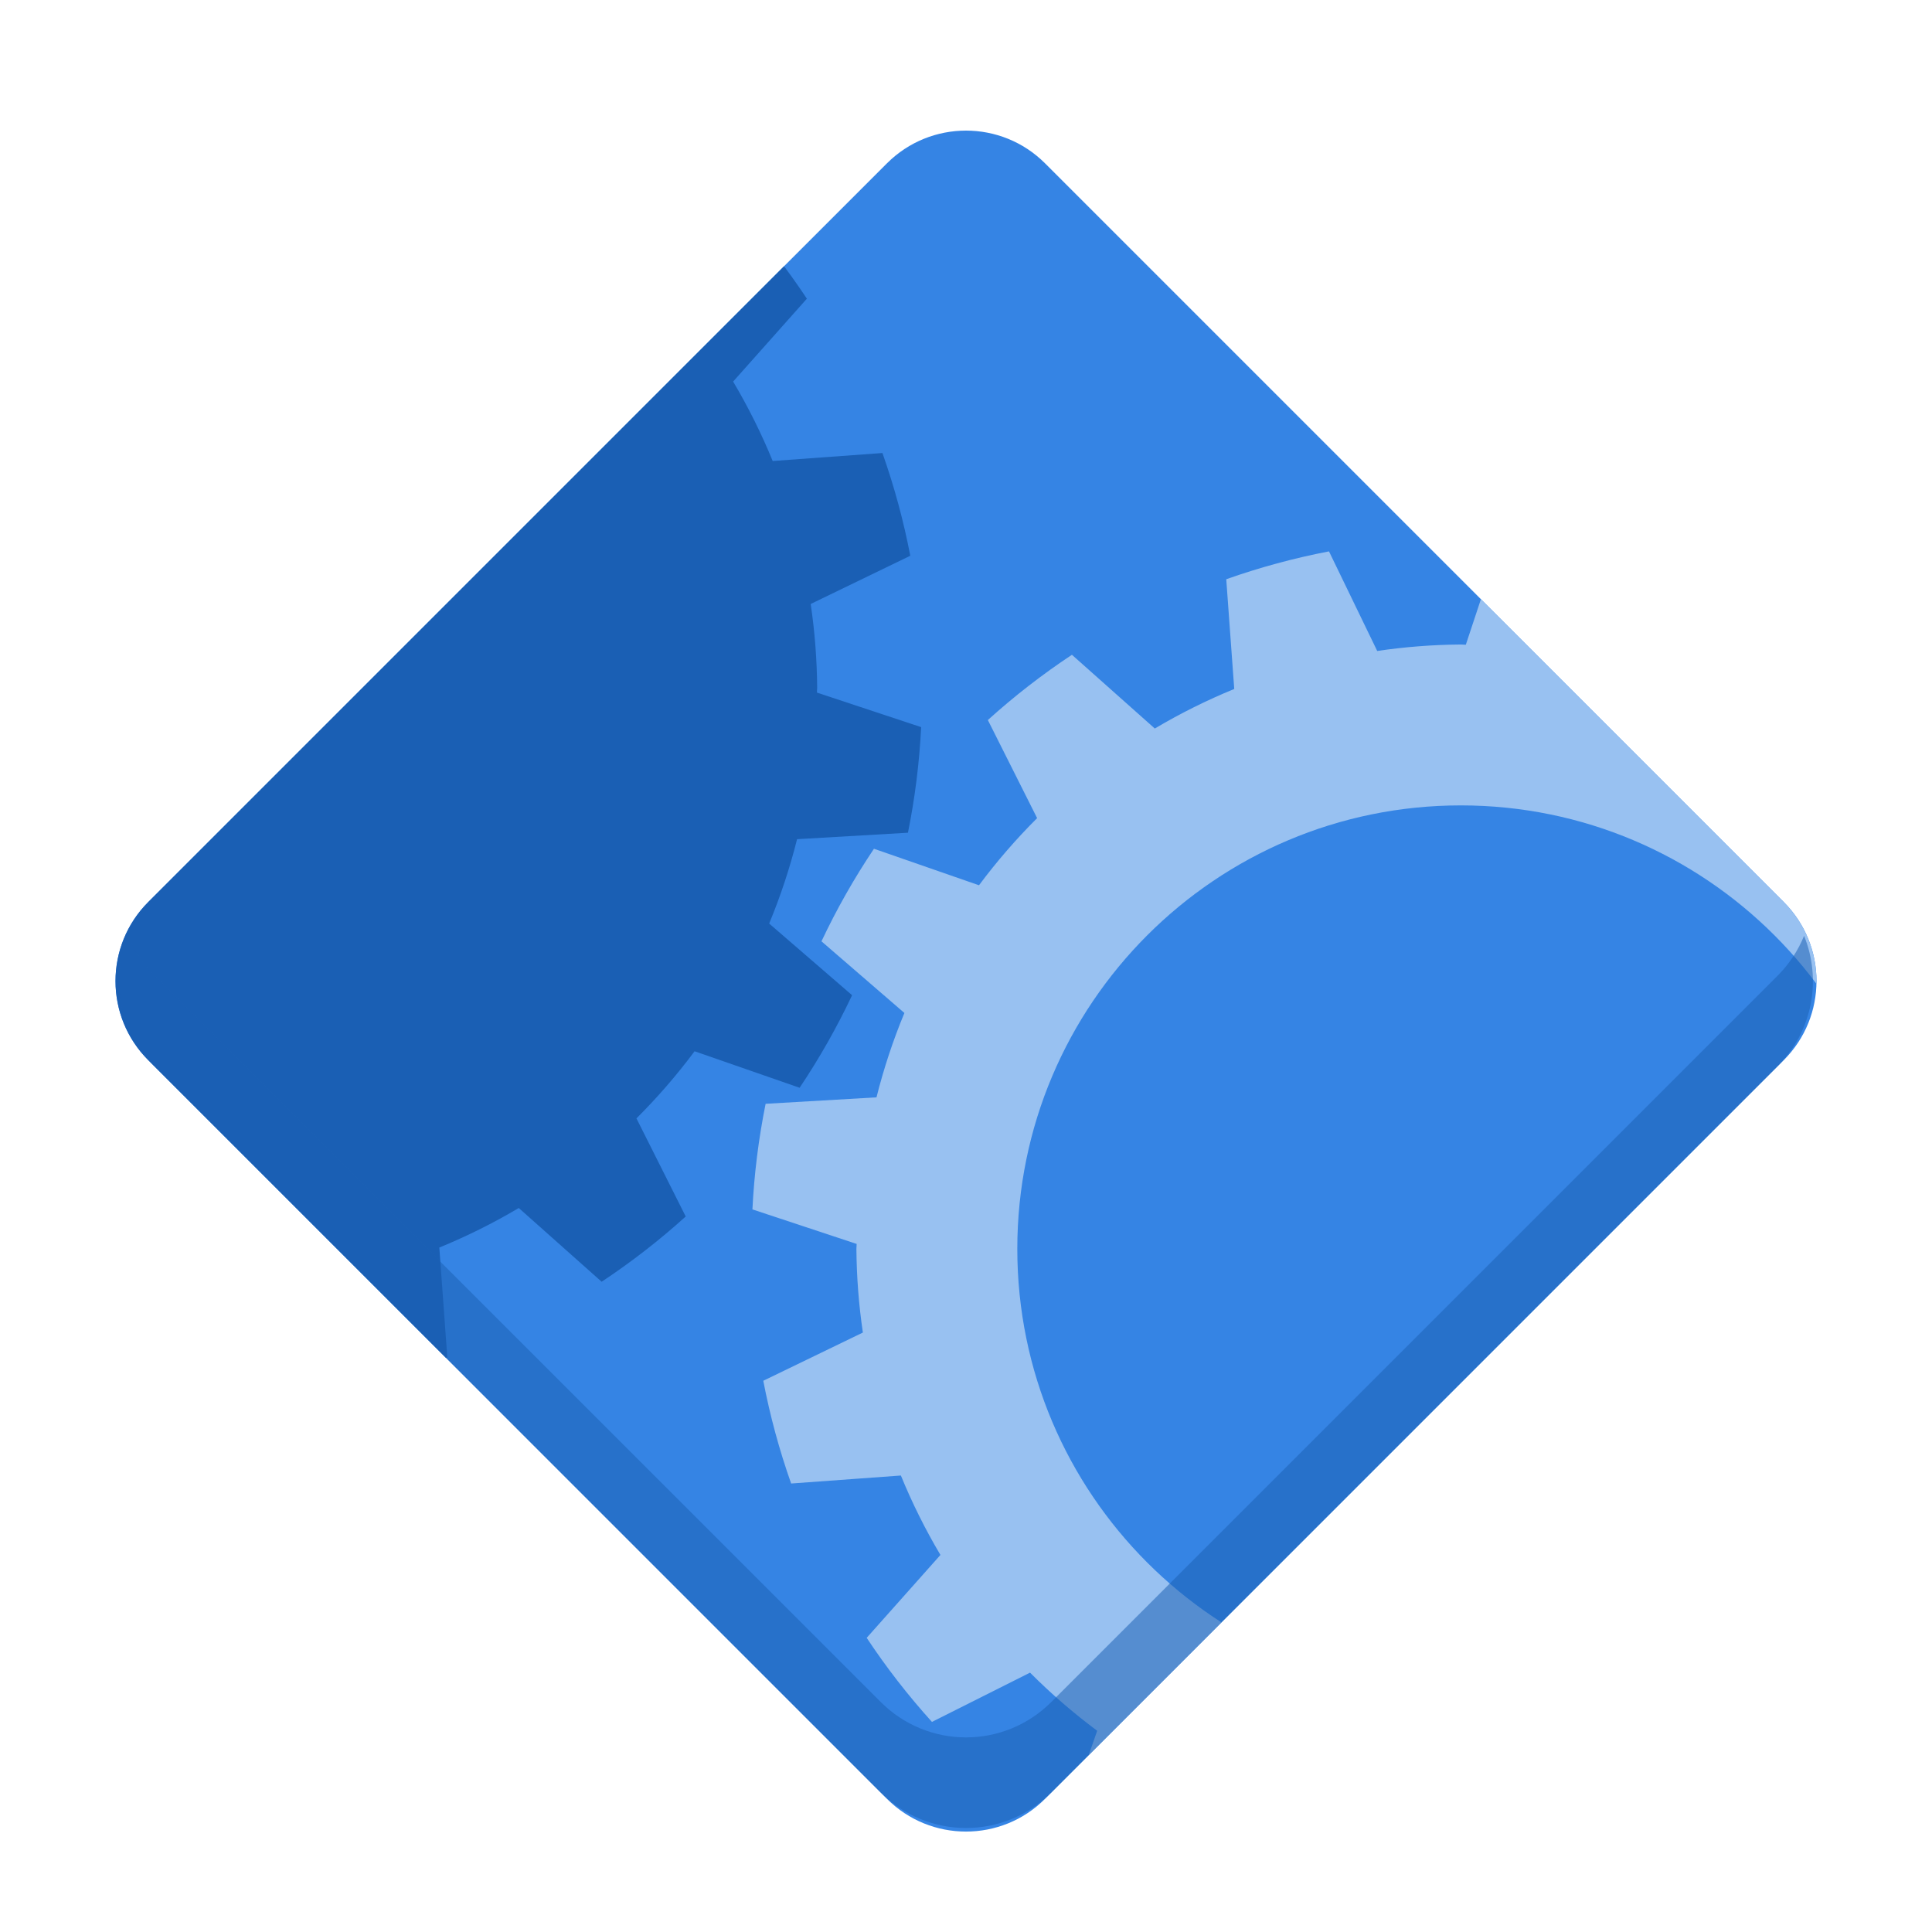
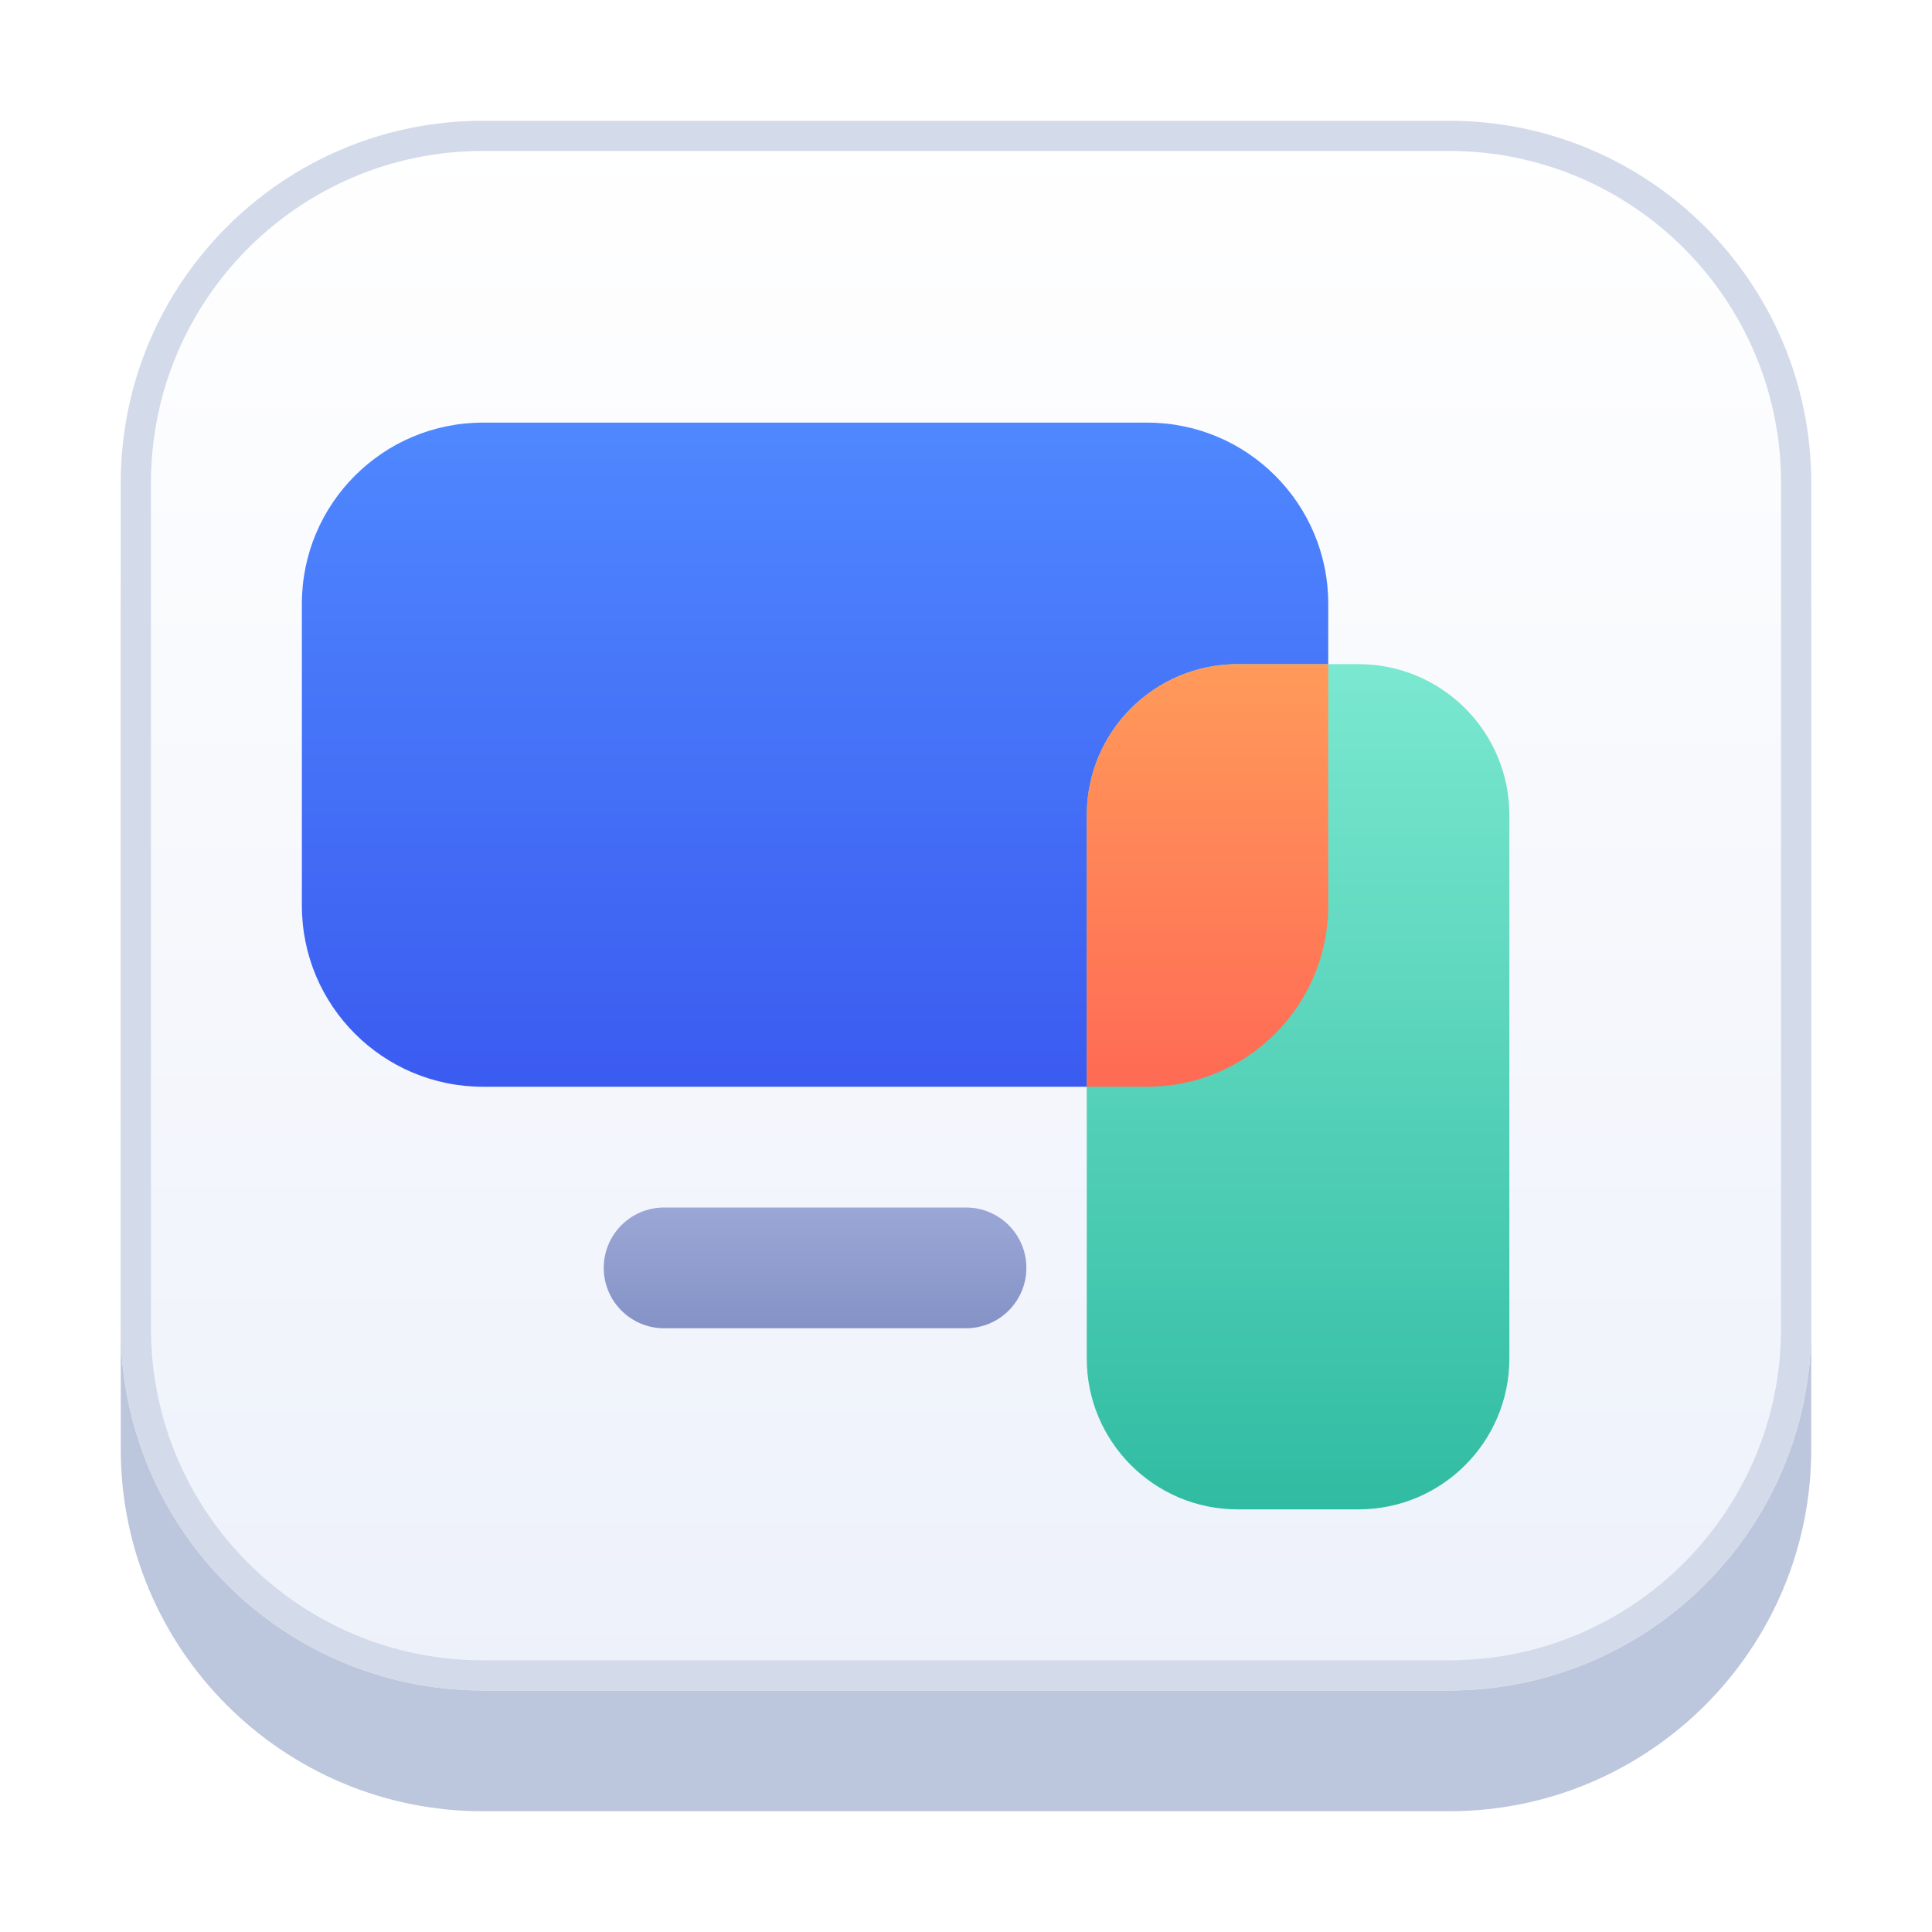
- <svg xmlns="http://www.w3.org/2000/svg" width="33.75mm" height="33.75mm" viewBox="0 0 33.75 33.75" version="1.1" id="svg974">
-   <defs id="defs968">
-     <clipPath clipPathUnits="userSpaceOnUse" id="clipPath18689">
-       <rect clip-path="none" transform="rotate(45)" ry="32" rx="32" y="123.999" x="486.037" height="362.943" width="362.943" id="rect18691" style="display:inline;opacity:1;vector-effect:none;fill:#4a86cf;fill-opacity:1;stroke:none;stroke-width:26.067;stroke-linecap:butt;stroke-linejoin:miter;stroke-miterlimit:4;stroke-dasharray:none;stroke-dashoffset:0;stroke-opacity:1;marker:none;marker-start:none;marker-mid:none;marker-end:none;paint-order:normal;enable-background:new" />
-     </clipPath>
-     <clipPath clipPathUnits="userSpaceOnUse" id="clipPath18689-3">
-       <rect clip-path="none" transform="rotate(45)" ry="32" rx="32" y="123.999" x="486.037" height="362.943" width="362.943" id="rect18691-6" style="display:inline;opacity:1;vector-effect:none;fill:#4a86cf;fill-opacity:1;stroke:none;stroke-width:26.067;stroke-linecap:butt;stroke-linejoin:miter;stroke-miterlimit:4;stroke-dasharray:none;stroke-dashoffset:0;stroke-opacity:1;marker:none;marker-start:none;marker-mid:none;marker-end:none;paint-order:normal;enable-background:new" />
-     </clipPath>
+ <svg xmlns="http://www.w3.org/2000/svg" width="128" height="128" viewBox="0 0 128 128">
+   <defs>
+     <linearGradient id="face" x1="0" y1="8" x2="0" y2="112" gradientUnits="userSpaceOnUse">
+       <stop offset="0" stop-color="#FFFFFF" />
+       <stop offset="1" stop-color="#EDF1FA" />
+     </linearGradient>
+     <linearGradient id="g0" x1="0" y1="28" x2="0" y2="72" gradientUnits="userSpaceOnUse">
+       <stop offset="0" stop-color="#4F88FF" />
+       <stop offset="1" stop-color="#3B5BF0" />
+     </linearGradient>
+     <linearGradient id="g1" x1="0" y1="80" x2="0" y2="88" gradientUnits="userSpaceOnUse">
+       <stop offset="0" stop-color="#9AA7D6" />
+       <stop offset="1" stop-color="#8592C6" />
+     </linearGradient>
+     <linearGradient id="g2" x1="0" y1="44" x2="0" y2="100" gradientUnits="userSpaceOnUse">
+       <stop offset="0" stop-color="#7BE8D0" />
+       <stop offset="1" stop-color="#30BCA2" />
+     </linearGradient>
+     <linearGradient id="g3" x1="0" y1="44" x2="0" y2="72" gradientUnits="userSpaceOnUse">
+       <stop offset="0" stop-color="#FF9A5A" />
+       <stop offset="1" stop-color="#FF6A55" />
+     </linearGradient>
  </defs>
-   <g id="layer1" transform="translate(-61.81982,-103.944)">
-     <g transform="matrix(0.2636723,0,0,0.2636723,61.81982,-529.397)" style="display:inline;stroke-width:0.25;enable-background:new" id="g1836">
-       <g transform="matrix(0.25,0,0,0.25,0,2295)" id="g18818" style="stroke-width:0.25">
-         <g style="stroke-width:0.27" transform="matrix(0.9260519,0,0,0.9260519,18.93073,50.87633)" id="g18590">
-           <g style="stroke-width:0.27" id="g18681" clip-path="url(#clipPath18689-3)">
-             <rect style="opacity:1;vector-effect:none;fill:#3584e4;fill-opacity:1;stroke:none;stroke-width:8.221;stroke-linecap:butt;stroke-linejoin:miter;stroke-miterlimit:4;stroke-dasharray:none;stroke-dashoffset:0;stroke-opacity:1;marker:none;marker-start:none;marker-mid:none;marker-end:none;paint-order:normal" id="rect18571" width="424" height="424" x="458.337" y="90.642" rx="10.092" ry="10.092" transform="matrix(0.6052817,0.6052817,-0.6052817,0.6052817,33.44063,99.07363)" clip-path="none" />
-             <circle style="opacity:1;vector-effect:none;fill:#f66151;fill-opacity:1;stroke:none;stroke-width:7.037;stroke-linecap:butt;stroke-linejoin:miter;stroke-miterlimit:4;stroke-dasharray:none;stroke-dashoffset:0;stroke-opacity:1;marker:none;marker-start:none;marker-mid:none;marker-end:none;paint-order:normal" id="path18706" cx="0" cy="0" r="0" transform="translate(0,-212)" />
-             <circle style="opacity:1;vector-effect:none;fill:#f66151;fill-opacity:1;stroke:none;stroke-width:7.037;stroke-linecap:butt;stroke-linejoin:miter;stroke-miterlimit:4;stroke-dasharray:none;stroke-dashoffset:0;stroke-opacity:1;marker:none;marker-start:none;marker-mid:none;marker-end:none;paint-order:normal" id="path18708" cx="0" cy="0" r="0" transform="translate(0,-212)" />
-             <path style="display:inline;opacity:1;vector-effect:none;fill:#98c1f1;fill-opacity:1;stroke:none;stroke-width:7.037;stroke-linecap:butt;stroke-linejoin:miter;stroke-miterlimit:4;stroke-dasharray:none;stroke-dashoffset:0;stroke-opacity:1;marker:none;marker-start:none;marker-mid:none;marker-end:none;paint-order:normal;enable-background:new" d="m 408.92,561.918 -9.886,29.829 a 172.971,172.971 0 0 0 -1.427,-0.071 172.971,172.971 0 0 0 -23.929,1.852 l -13.801,-28.501 a 203.293,203.293 0 0 0 -29.401,7.972 l 2.286,31.405 a 172.971,172.971 0 0 0 -22.732,11.319 l -23.718,-21.103 a 203.293,203.293 0 0 0 -24.059,18.674 l 14.099,28.073 a 172.971,172.971 0 0 0 -16.636,19.211 l -30.058,-10.448 a 203.293,203.293 0 0 0 -15.017,26.488 l 23.73,20.507 a 172.971,172.971 0 0 0 -7.985,24.143 l -31.73,1.849 a 203.293,203.293 0 0 0 -3.778,30.217 l 29.829,9.886 a 172.971,172.971 0 0 0 -0.071,1.427 172.971,172.971 0 0 0 1.852,23.929 l -28.501,13.801 a 203.293,203.293 0 0 0 7.972,29.401 l 31.405,-2.286 a 172.971,172.971 0 0 0 11.319,22.732 l -21.103,23.718 a 203.293,203.293 0 0 0 18.674,24.059 l 28.073,-14.099 a 172.971,172.971 0 0 0 19.211,16.636 l -10.448,30.058 a 203.293,203.293 0 0 0 26.488,15.017 l 20.507,-23.73 a 172.971,172.971 0 0 0 24.143,7.985 l 1.849,31.73 a 203.293,203.293 0 0 0 30.217,3.778 l 9.886,-29.829 a 172.971,172.971 0 0 0 1.427,0.071 172.971,172.971 0 0 0 23.929,-1.852 l 13.801,28.501 a 203.293,203.293 0 0 0 29.401,-7.972 l -2.286,-31.405 a 172.971,172.971 0 0 0 22.732,-11.319 l 23.718,21.103 A 203.293,203.293 0 0 0 532.96,916 l -14.099,-28.073 a 172.971,172.971 0 0 0 16.636,-19.211 l 30.058,10.448 a 203.293,203.293 0 0 0 15.017,-26.488 l -23.73,-20.507 a 172.971,172.971 0 0 0 7.985,-24.143 l 31.73,-1.849 a 203.293,203.293 0 0 0 3.778,-30.217 l -29.829,-9.886 a 172.971,172.971 0 0 0 0.071,-1.427 172.971,172.971 0 0 0 -1.852,-23.929 l 28.501,-13.801 a 203.293,203.293 0 0 0 -7.972,-29.401 l -31.405,2.286 a 172.971,172.971 0 0 0 -11.319,-22.732 l 21.103,-23.718 a 203.293,203.293 0 0 0 -18.674,-24.059 l -28.073,14.099 a 172.971,172.971 0 0 0 -19.211,-16.636 l 10.448,-30.058 A 203.293,203.293 0 0 0 485.636,581.681 l -20.507,23.73 a 172.971,172.971 0 0 0 -24.143,-7.985 l -1.849,-31.73 a 203.293,203.293 0 0 0 -30.217,-3.778 z M 397.607,637.722 A 126.926,126.926 0 0 1 524.532,764.647 126.926,126.926 0 0 1 397.607,891.572 126.926,126.926 0 0 1 270.682,764.647 126.926,126.926 0 0 1 397.607,637.722 Z" id="path18717-4" />
-             <path id="path18758" d="m 51.748,401.284 -9.886,29.829 c -0.476,-0.026 -0.951,-0.05 -1.427,-0.071 -8.01,0.062 -16.005,0.681 -23.929,1.852 L 2.706,404.392 c -9.986,1.918 -19.814,4.583 -29.401,7.972 l 2.286,31.405 c -7.844,3.211 -15.442,6.994 -22.732,11.319 l -23.718,-21.103 c -8.475,5.614 -16.518,11.857 -24.059,18.674 l 14.099,28.073 c -6.009,5.987 -11.569,12.408 -16.636,19.211 l -30.058,-10.448 c -5.661,8.442 -10.68,17.296 -15.017,26.488 l 23.73,20.507 c -3.25,7.841 -5.919,15.91 -7.985,24.143 l -31.73,1.849 c -2.013,9.964 -3.276,20.064 -3.778,30.217 l 29.829,9.886 c -0.026,0.476 -0.05,0.951 -0.071,1.427 0.062,8.01 0.681,16.005 1.852,23.929 l -28.501,13.801 c 1.918,9.986 4.583,19.814 7.972,29.401 l 31.405,-2.286 c 3.211,7.844 6.994,15.442 11.319,22.732 l -21.103,23.718 c 5.614,8.475 11.857,16.518 18.674,24.059 l 28.073,-14.099 c 5.987,6.009 12.408,11.569 19.211,16.636 l -10.448,30.058 c 8.442,5.661 17.296,10.68 26.488,15.017 l 20.507,-23.73 c 7.841,3.25 15.91,5.919 24.143,7.985 l 1.849,31.73 c 9.964,2.013 20.064,3.276 30.217,3.778 l 9.886,-29.829 c 0.476,0.026 0.951,0.05 1.427,0.071 8.01,-0.062 16.005,-0.681 23.929,-1.852 l 13.801,28.501 c 9.986,-1.918 19.814,-4.583 29.401,-7.972 l -2.286,-31.405 c 7.844,-3.211 15.442,-6.994 22.732,-11.319 l 23.718,21.103 c 8.475,-5.614 16.518,-11.857 24.059,-18.674 l -14.099,-28.073 c 6.009,-5.987 11.569,-12.408 16.636,-19.211 l 30.058,10.448 c 5.661,-8.442 10.68,-17.296 15.017,-26.488 l -23.73,-20.507 c 3.25,-7.841 5.919,-15.91 7.985,-24.143 l 31.73,-1.849 c 2.013,-9.964 3.276,-20.064 3.778,-30.217 l -29.829,-9.886 c 0.026,-0.476 0.05,-0.951 0.071,-1.427 -0.062,-8.01 -0.681,-16.005 -1.852,-23.929 l 28.501,-13.801 c -1.918,-9.986 -4.583,-19.814 -7.972,-29.401 l -31.405,2.286 c -3.211,-7.844 -6.994,-15.442 -11.319,-22.732 l 21.103,-23.718 c -5.614,-8.475 -11.857,-16.518 -18.674,-24.059 l -28.073,14.099 c -5.987,-6.009 -12.408,-11.569 -19.211,-16.636 l 10.448,-30.058 c -8.442,-5.661 -17.296,-10.68 -26.488,-15.017 l -20.507,23.73 c -7.841,-3.25 -15.91,-5.919 -24.143,-7.985 l -1.849,-31.73 c -9.964,-2.013 -20.064,-3.276 -30.217,-3.778 z" style="display:inline;opacity:1;vector-effect:none;fill:#1a5fb4;fill-opacity:1;stroke:none;stroke-width:7.037;stroke-linecap:butt;stroke-linejoin:miter;stroke-miterlimit:4;stroke-dasharray:none;stroke-dashoffset:0;stroke-opacity:1;marker:none;marker-start:none;marker-mid:none;marker-end:none;paint-order:normal;enable-background:new" />
-           </g>
-         </g>
-         <path style="display:inline;opacity:0.534;vector-effect:none;fill:#1a5fb4;fill-opacity:1;stroke:none;stroke-width:1.629;stroke-linecap:butt;stroke-linejoin:miter;stroke-miterlimit:4;stroke-dasharray:none;stroke-dashoffset:0;stroke-opacity:1;marker:none;marker-start:none;marker-mid:none;marker-end:none;paint-order:normal;enable-background:new" clip-path="none" d="m 8.477,2676 c -1.171,2.887 -0.583,6.308 1.766,8.656 l 48.102,48.102 c 3.134,3.134 8.179,3.134 11.312,0 l 48.102,-48.102 c 2.348,-2.348 2.937,-5.77 1.766,-8.656 -0.392,0.966 -0.98,1.871 -1.766,2.656 l -48.102,48.102 c -3.134,3.134 -8.179,3.134 -11.312,0 L 10.242,2678.656 C 9.457,2677.871 8.868,2676.965 8.477,2676 Z" transform="matrix(4,0,0,4,0,-10028)" id="rect18571-6" />
-       </g>
-       <rect y="2402" x="-1.5000001e-06" height="128" width="128" id="rect9125-7-2" style="display:inline;opacity:1;vector-effect:none;fill:none;fill-opacity:1;stroke:none;stroke-width:1.25;stroke-linecap:butt;stroke-linejoin:miter;stroke-miterlimit:4;stroke-dasharray:none;stroke-dashoffset:0;stroke-opacity:1;marker:none;marker-start:none;marker-mid:none;marker-end:none;paint-order:normal;enable-background:new" />
-     </g>
-   </g>
+   <rect x="8" y="16" width="112" height="104" rx="24" fill="#BCC6DC" />
+   <rect x="8" y="8" width="112" height="104" rx="24" fill="url(#face)" />
+   <rect x="9" y="9" width="110" height="102" rx="23" fill="none" stroke="#D3DAEA" stroke-width="2" />
+   <path d="M32 28H76A12 12 0 0 1 88 40V60A12 12 0 0 1 76 72H32A12 12 0 0 1 20 60V40A12 12 0 0 1 32 28Z" fill="url(#g0)" />
+   <path d="M44 80H64A4 4 0 0 1 68 84V84A4 4 0 0 1 64 88H44A4 4 0 0 1 40 84V84A4 4 0 0 1 44 80Z" fill="url(#g1)" />
+   <path d="M82 44H90A10 10 0 0 1 100 54V90A10 10 0 0 1 90 100H82A10 10 0 0 1 72 90V54A10 10 0 0 1 82 44Z" fill="url(#g2)" />
+   <path d="M82 44H88V60A12 12 0 0 1 76 72H72V54A10 10 0 0 1 82 44Z" fill="url(#g3)" />
</svg>
